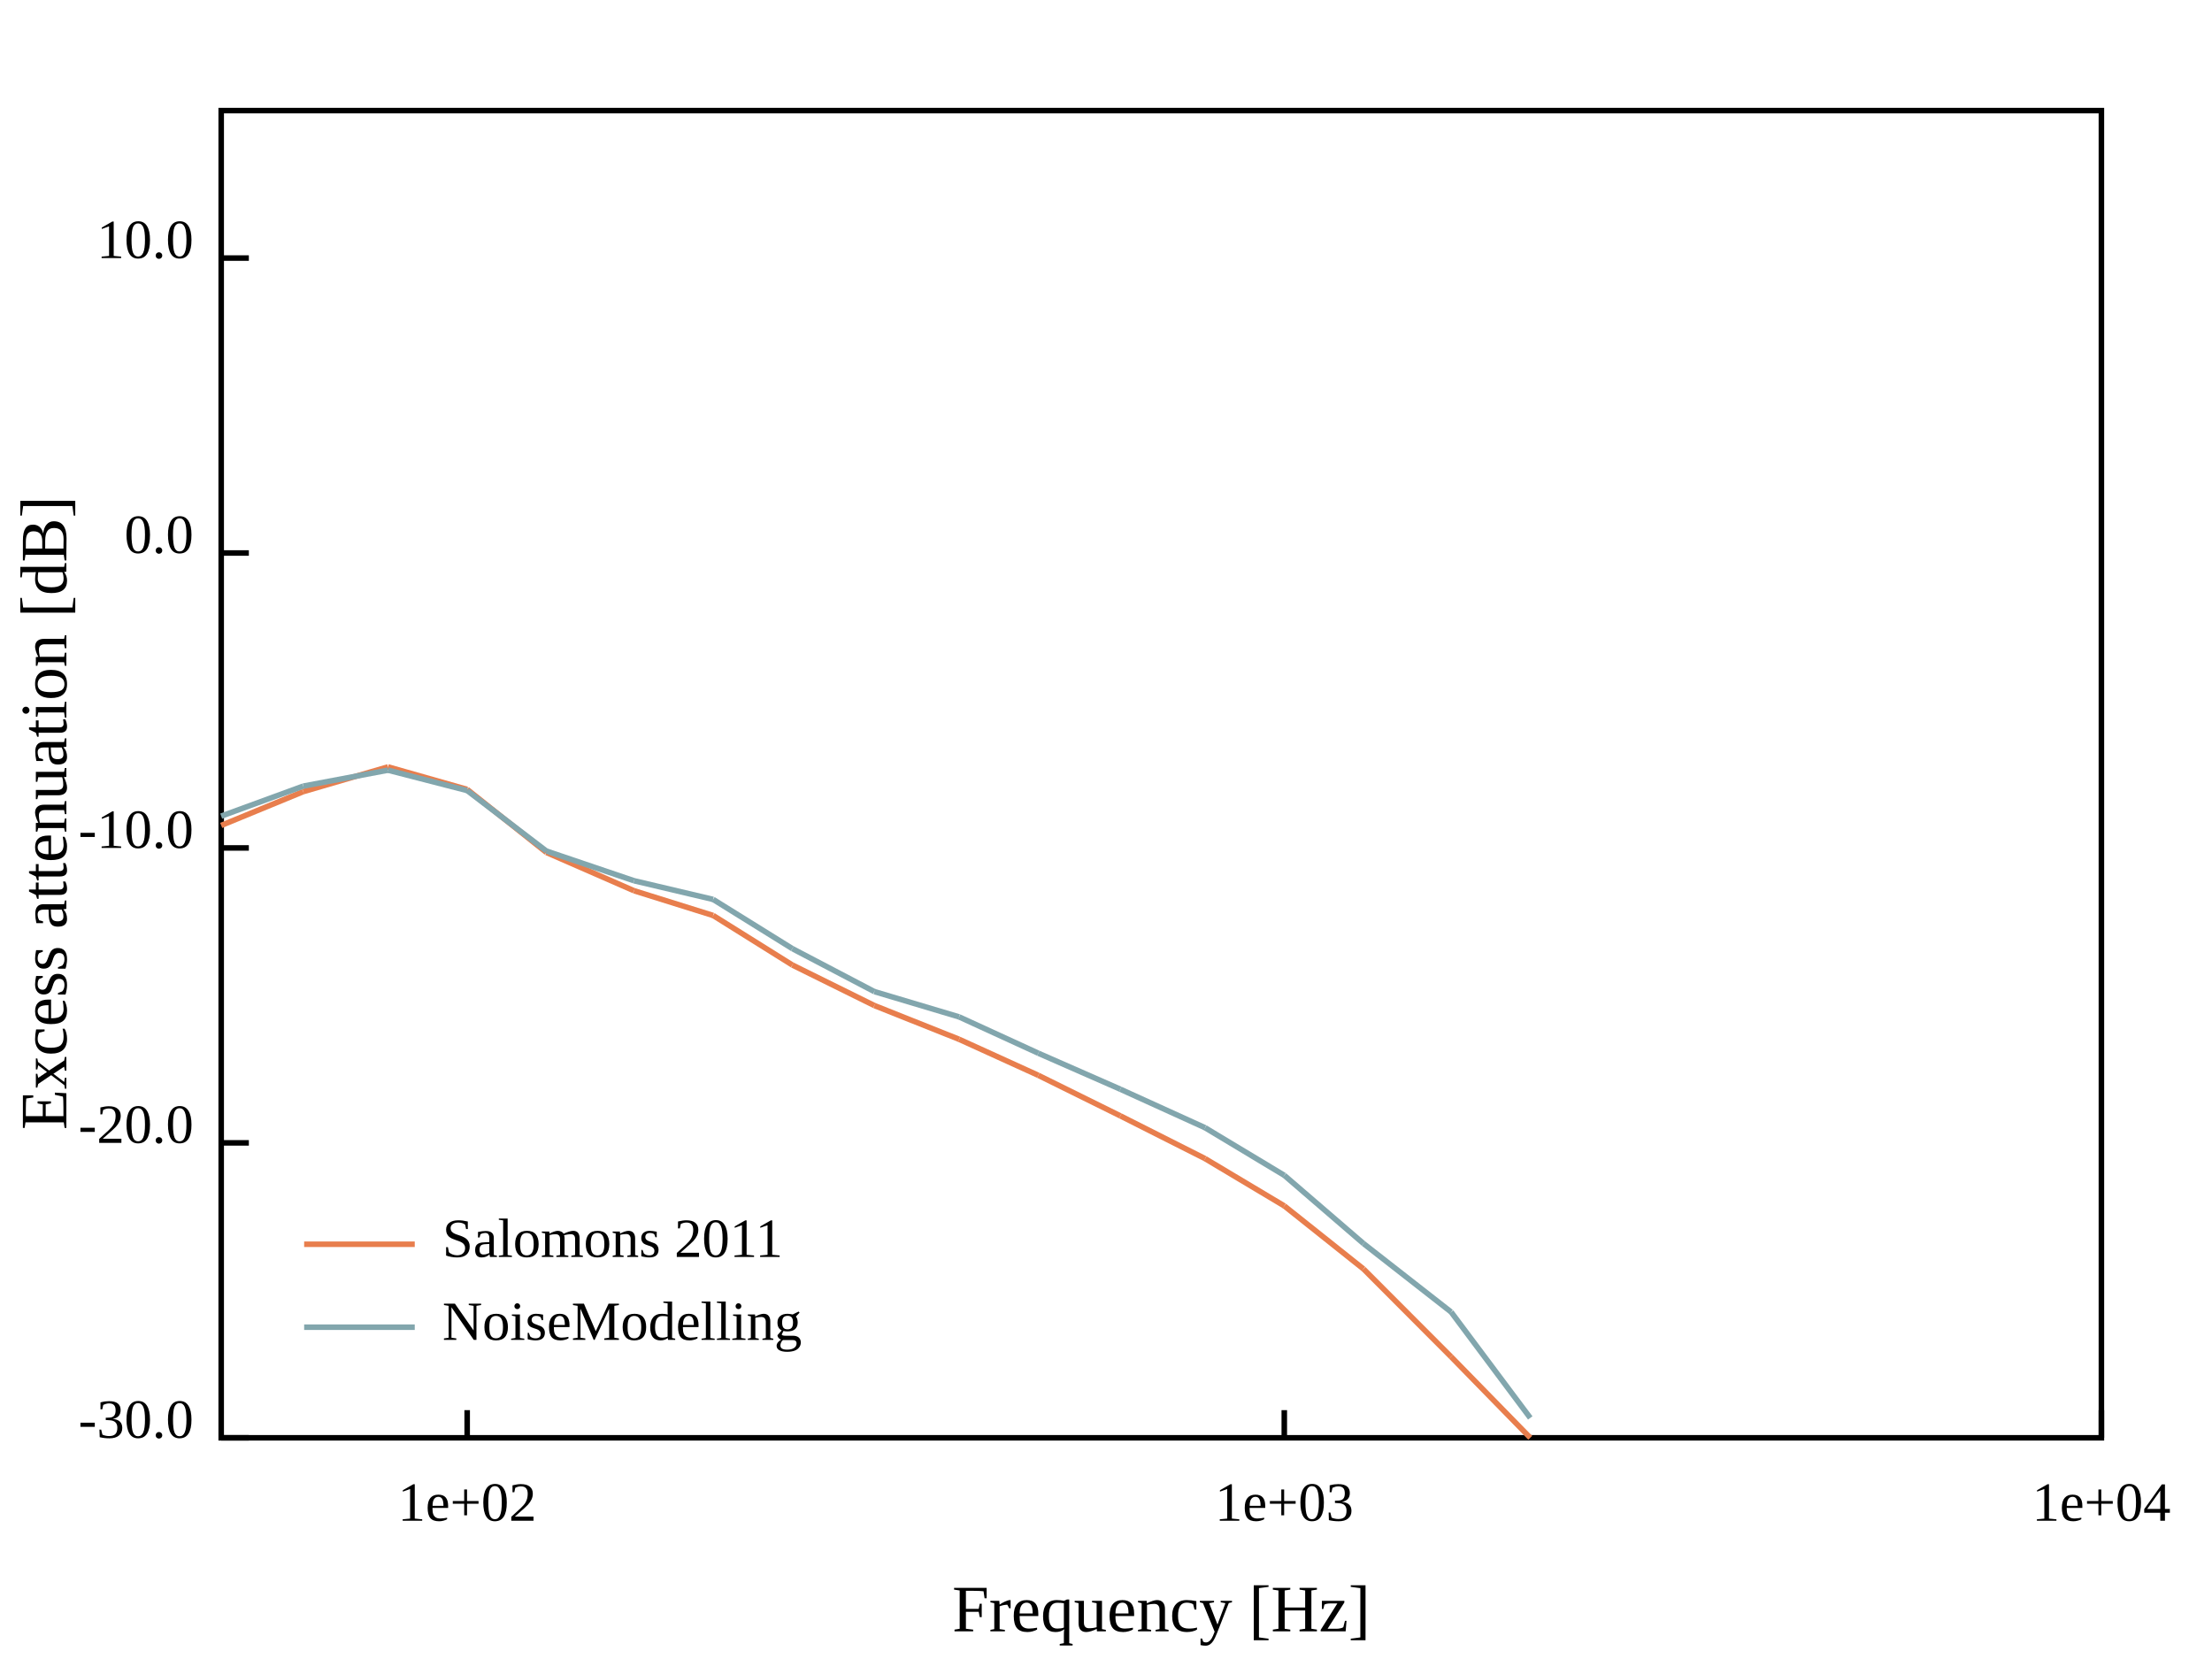
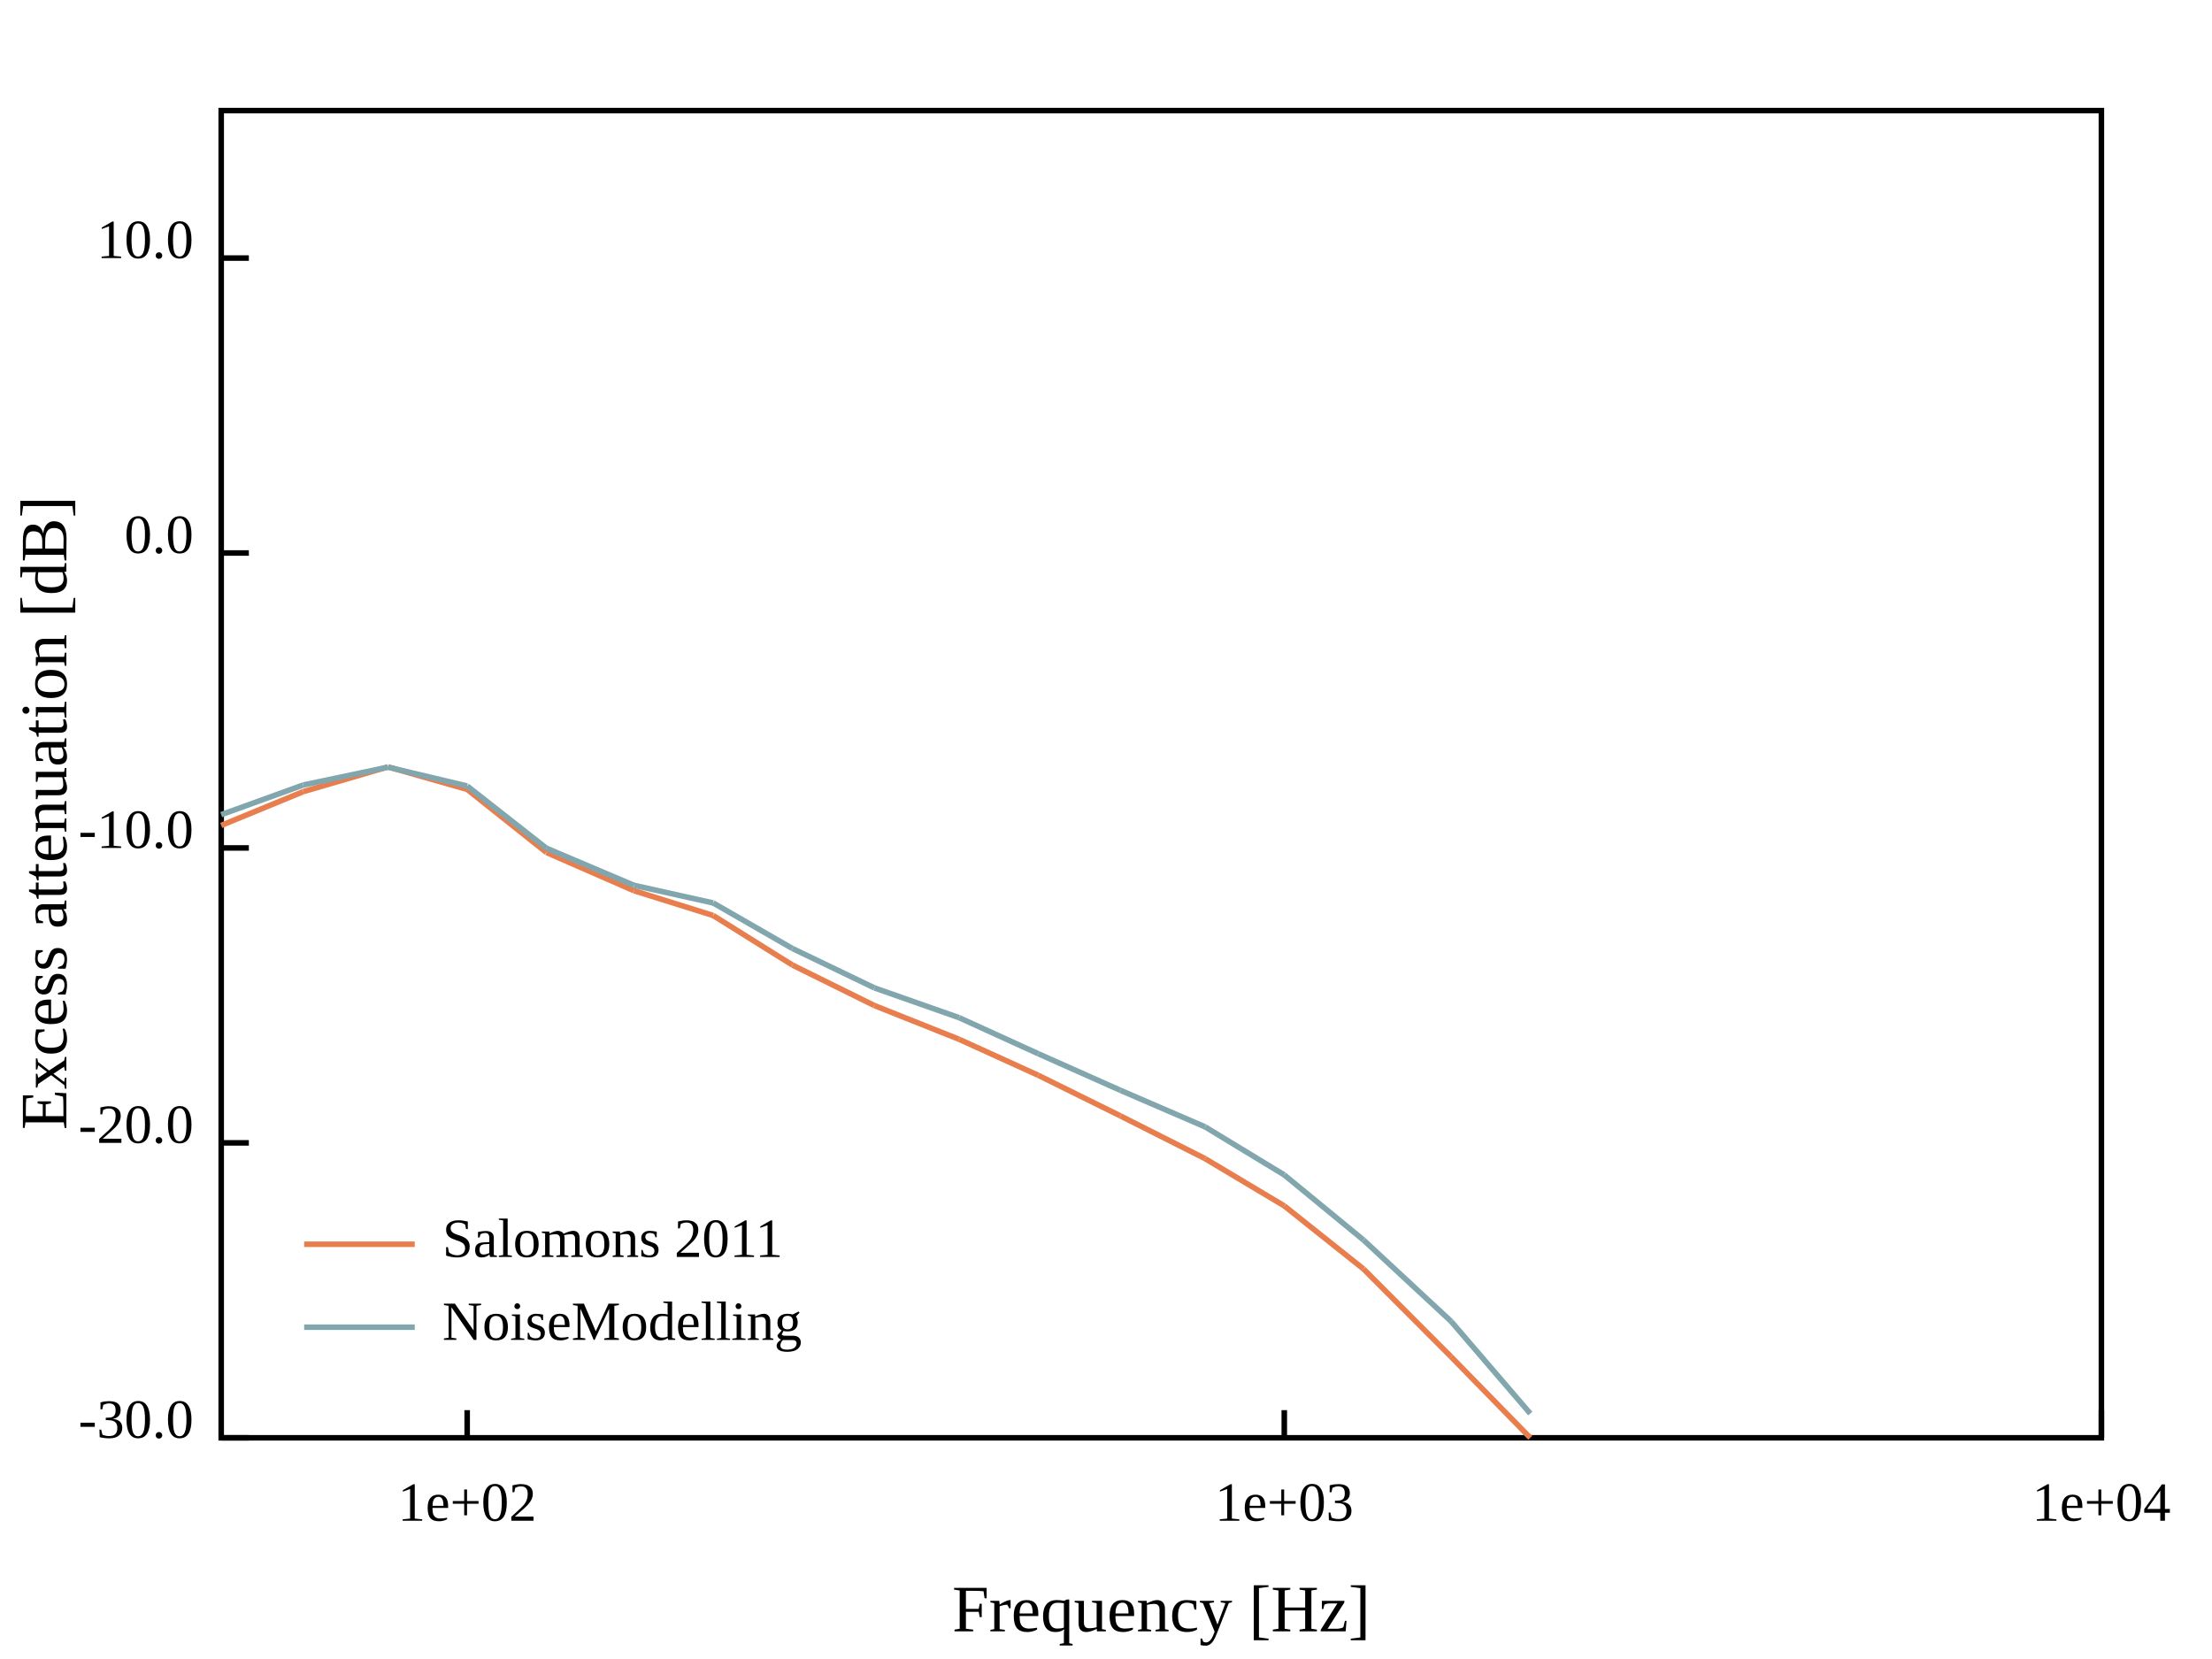
<svg xmlns="http://www.w3.org/2000/svg" height="300" width="400">
  <rect width="400" height="300" x="0" y="0" style="fill:white; stroke:none" />
  <rect width="340" height="240" x="40" y="20" style="fill:none; stroke-width:1;stroke:black" />
  <line x1="40" y1="260" x2="45" y2="260" style="fill:none; stroke-width:1; stroke:black" />
  <text x="35" y="260" text-anchor="end" style="stroke:none; fill:black; font-size:smaller">-30.0</text>
  <line x1="40" y1="206.667" x2="45" y2="206.667" style="fill:none; stroke-width:1; stroke:black" />
  <text x="35" y="206.667" text-anchor="end" style="stroke:none; fill:black; font-size:smaller">-20.0</text>
  <line x1="40" y1="153.333" x2="45" y2="153.333" style="fill:none; stroke-width:1; stroke:black" />
  <text x="35" y="153.333" text-anchor="end" style="stroke:none; fill:black; font-size:smaller">-10.0</text>
  <line x1="40" y1="100" x2="45" y2="100" style="fill:none; stroke-width:1; stroke:black" />
  <text x="35" y="100" text-anchor="end" style="stroke:none; fill:black; font-size:smaller">0.0</text>
  <line x1="40" y1="46.667" x2="45" y2="46.667" style="fill:none; stroke-width:1; stroke:black" />
  <text x="35" y="46.667" text-anchor="end" style="stroke:none; fill:black; font-size:smaller">10.0</text>
  <line x1="84.48" y1="260" x2="84.48" y2="255" style="fill:none; stroke-width:1; stroke:black" />
  <text x="84.48" y="275" text-anchor="middle" style="stroke:none; fill:black; font-size:smaller">1e+02</text>
  <line x1="232.24" y1="260" x2="232.24" y2="255" style="fill:none; stroke-width:1; stroke:black" />
  <text x="232.24" y="275" text-anchor="middle" style="stroke:none; fill:black; font-size:smaller">1e+03</text>
  <line x1="380" y1="260" x2="380" y2="255" style="fill:none; stroke-width:1; stroke:black" />
  <text x="380" y="275" text-anchor="middle" style="stroke:none; fill:black; font-size:smaller">1e+04</text>
  <line x1="40" y1="149.262" x2="54.831" y2="143.155" style="fill:none; stroke-width:1; stroke:rgb(232,126,77)" />
  <line x1="54.831" y1="143.155" x2="70.161" y2="138.677" style="fill:none; stroke-width:1; stroke:rgb(232,126,77)" />
  <line x1="70.161" y1="138.677" x2="84.48" y2="142.748" style="fill:none; stroke-width:1; stroke:rgb(232,126,77)" />
  <line x1="84.48" y1="142.748" x2="98.8" y2="154.148" style="fill:none; stroke-width:1; stroke:rgb(232,126,77)" />
  <line x1="98.8" y1="154.148" x2="114.641" y2="161.069" style="fill:none; stroke-width:1; stroke:rgb(232,126,77)" />
  <line x1="114.641" y1="161.069" x2="128.96" y2="165.547" style="fill:none; stroke-width:1; stroke:rgb(232,126,77)" />
  <line x1="128.96" y1="165.547" x2="143.28" y2="174.504" style="fill:none; stroke-width:1; stroke:rgb(232,126,77)" />
  <line x1="143.28" y1="174.504" x2="158.11" y2="181.832" style="fill:none; stroke-width:1; stroke:rgb(232,126,77)" />
  <line x1="158.11" y1="181.832" x2="173.441" y2="187.939" style="fill:none; stroke-width:1; stroke:rgb(232,126,77)" />
  <line x1="173.441" y1="187.939" x2="187.76" y2="194.453" style="fill:none; stroke-width:1; stroke:rgb(232,126,77)" />
  <line x1="187.76" y1="194.453" x2="202.591" y2="201.781" style="fill:none; stroke-width:1; stroke:rgb(232,126,77)" />
  <line x1="202.591" y1="201.781" x2="217.921" y2="209.517" style="fill:none; stroke-width:1; stroke:rgb(232,126,77)" />
  <line x1="217.921" y1="209.517" x2="232.24" y2="218.066" style="fill:none; stroke-width:1; stroke:rgb(232,126,77)" />
  <line x1="232.24" y1="218.066" x2="246.559" y2="229.466" style="fill:none; stroke-width:1; stroke:rgb(232,126,77)" />
  <line x1="246.559" y1="229.466" x2="262.401" y2="245.344" style="fill:none; stroke-width:1; stroke:rgb(232,126,77)" />
  <line x1="262.401" y1="245.344" x2="276.72" y2="260" style="fill:none; stroke-width:1; stroke:rgb(232,126,77)" />
-   <line x1="40" y1="147.578" x2="54.831" y2="142.155" style="fill:none; stroke-width:1; stroke:rgb(130,166,173)" />
-   <line x1="54.831" y1="142.155" x2="70.161" y2="139.27" style="fill:none; stroke-width:1; stroke:rgb(130,166,173)" />
-   <line x1="70.161" y1="139.27" x2="84.48" y2="142.958" style="fill:none; stroke-width:1; stroke:rgb(130,166,173)" />
-   <line x1="84.48" y1="142.958" x2="98.8" y2="153.894" style="fill:none; stroke-width:1; stroke:rgb(130,166,173)" />
-   <line x1="98.8" y1="153.894" x2="114.641" y2="159.263" style="fill:none; stroke-width:1; stroke:rgb(130,166,173)" />
-   <line x1="114.641" y1="159.263" x2="128.96" y2="162.644" style="fill:none; stroke-width:1; stroke:rgb(130,166,173)" />
-   <line x1="128.96" y1="162.644" x2="143.28" y2="171.541" style="fill:none; stroke-width:1; stroke:rgb(130,166,173)" />
-   <line x1="143.28" y1="171.541" x2="158.11" y2="179.311" style="fill:none; stroke-width:1; stroke:rgb(130,166,173)" />
-   <line x1="158.11" y1="179.311" x2="173.441" y2="183.888" style="fill:none; stroke-width:1; stroke:rgb(130,166,173)" />
-   <line x1="173.441" y1="183.888" x2="187.76" y2="190.454" style="fill:none; stroke-width:1; stroke:rgb(130,166,173)" />
-   <line x1="187.76" y1="190.454" x2="202.591" y2="196.964" style="fill:none; stroke-width:1; stroke:rgb(130,166,173)" />
-   <line x1="202.591" y1="196.964" x2="217.921" y2="203.931" style="fill:none; stroke-width:1; stroke:rgb(130,166,173)" />
-   <line x1="217.921" y1="203.931" x2="232.24" y2="212.538" style="fill:none; stroke-width:1; stroke:rgb(130,166,173)" />
-   <line x1="232.24" y1="212.538" x2="246.559" y2="224.87" style="fill:none; stroke-width:1; stroke:rgb(130,166,173)" />
-   <line x1="246.559" y1="224.87" x2="262.401" y2="237.246" style="fill:none; stroke-width:1; stroke:rgb(130,166,173)" />
-   <line x1="262.401" y1="237.246" x2="276.72" y2="256.405" style="fill:none; stroke-width:1; stroke:rgb(130,166,173)" />
+   <line x1="40" y1="147.319" x2="54.831" y2="141.952" style="fill:none; stroke-width:1; stroke:rgb(130,166,173)" />
+   <line x1="54.831" y1="141.952" x2="70.161" y2="138.728" style="fill:none; stroke-width:1; stroke:rgb(130,166,173)" />
+   <line x1="70.161" y1="138.728" x2="84.48" y2="142.134" style="fill:none; stroke-width:1; stroke:rgb(130,166,173)" />
+   <line x1="84.48" y1="142.134" x2="98.8" y2="153.375" style="fill:none; stroke-width:1; stroke:rgb(130,166,173)" />
+   <line x1="98.8" y1="153.375" x2="114.641" y2="160.093" style="fill:none; stroke-width:1; stroke:rgb(130,166,173)" />
+   <line x1="114.641" y1="160.093" x2="128.96" y2="163.281" style="fill:none; stroke-width:1; stroke:rgb(130,166,173)" />
+   <line x1="128.96" y1="163.281" x2="143.28" y2="171.509" style="fill:none; stroke-width:1; stroke:rgb(130,166,173)" />
+   <line x1="143.28" y1="171.509" x2="158.11" y2="178.638" style="fill:none; stroke-width:1; stroke:rgb(130,166,173)" />
+   <line x1="158.11" y1="178.638" x2="173.441" y2="184.03" style="fill:none; stroke-width:1; stroke:rgb(130,166,173)" />
+   <line x1="173.441" y1="184.03" x2="187.76" y2="190.551" style="fill:none; stroke-width:1; stroke:rgb(130,166,173)" />
+   <line x1="187.76" y1="190.551" x2="202.591" y2="197.157" style="fill:none; stroke-width:1; stroke:rgb(130,166,173)" />
+   <line x1="202.591" y1="197.157" x2="217.921" y2="203.771" style="fill:none; stroke-width:1; stroke:rgb(130,166,173)" />
+   <line x1="217.921" y1="203.771" x2="232.24" y2="212.467" style="fill:none; stroke-width:1; stroke:rgb(130,166,173)" />
+   <line x1="232.24" y1="212.467" x2="246.559" y2="224.229" style="fill:none; stroke-width:1; stroke:rgb(130,166,173)" />
+   <line x1="246.559" y1="224.229" x2="262.401" y2="238.939" style="fill:none; stroke-width:1; stroke:rgb(130,166,173)" />
+   <line x1="262.401" y1="238.939" x2="276.72" y2="255.614" style="fill:none; stroke-width:1; stroke:rgb(130,166,173)" />
  <text x="210" y="295" text-anchor="middle" style="stroke:none; fill:black">Frequency [Hz]</text>
  <text x="5" y="140" transform="rotate(-90, 12, 140)" text-anchor="middle" style="stroke:none; fill:black">Excess attenuation [dB]</text>
  <line x1="55" y1="225" x2="75" y2="225" style="fill:none; stroke-width:1; stroke:rgb(232,126,77)" />
  <text x="80" y="225" dominant-baseline="middle" style="stroke:none; fill:black; font-size:smaller">Salomons 2011</text>
  <line x1="55" y1="240" x2="75" y2="240" style="fill:none; stroke-width:1; stroke:rgb(130,166,173)" />
  <text x="80" y="240" dominant-baseline="middle" style="stroke:none; fill:black; font-size:smaller">NoiseModelling</text>
</svg>
